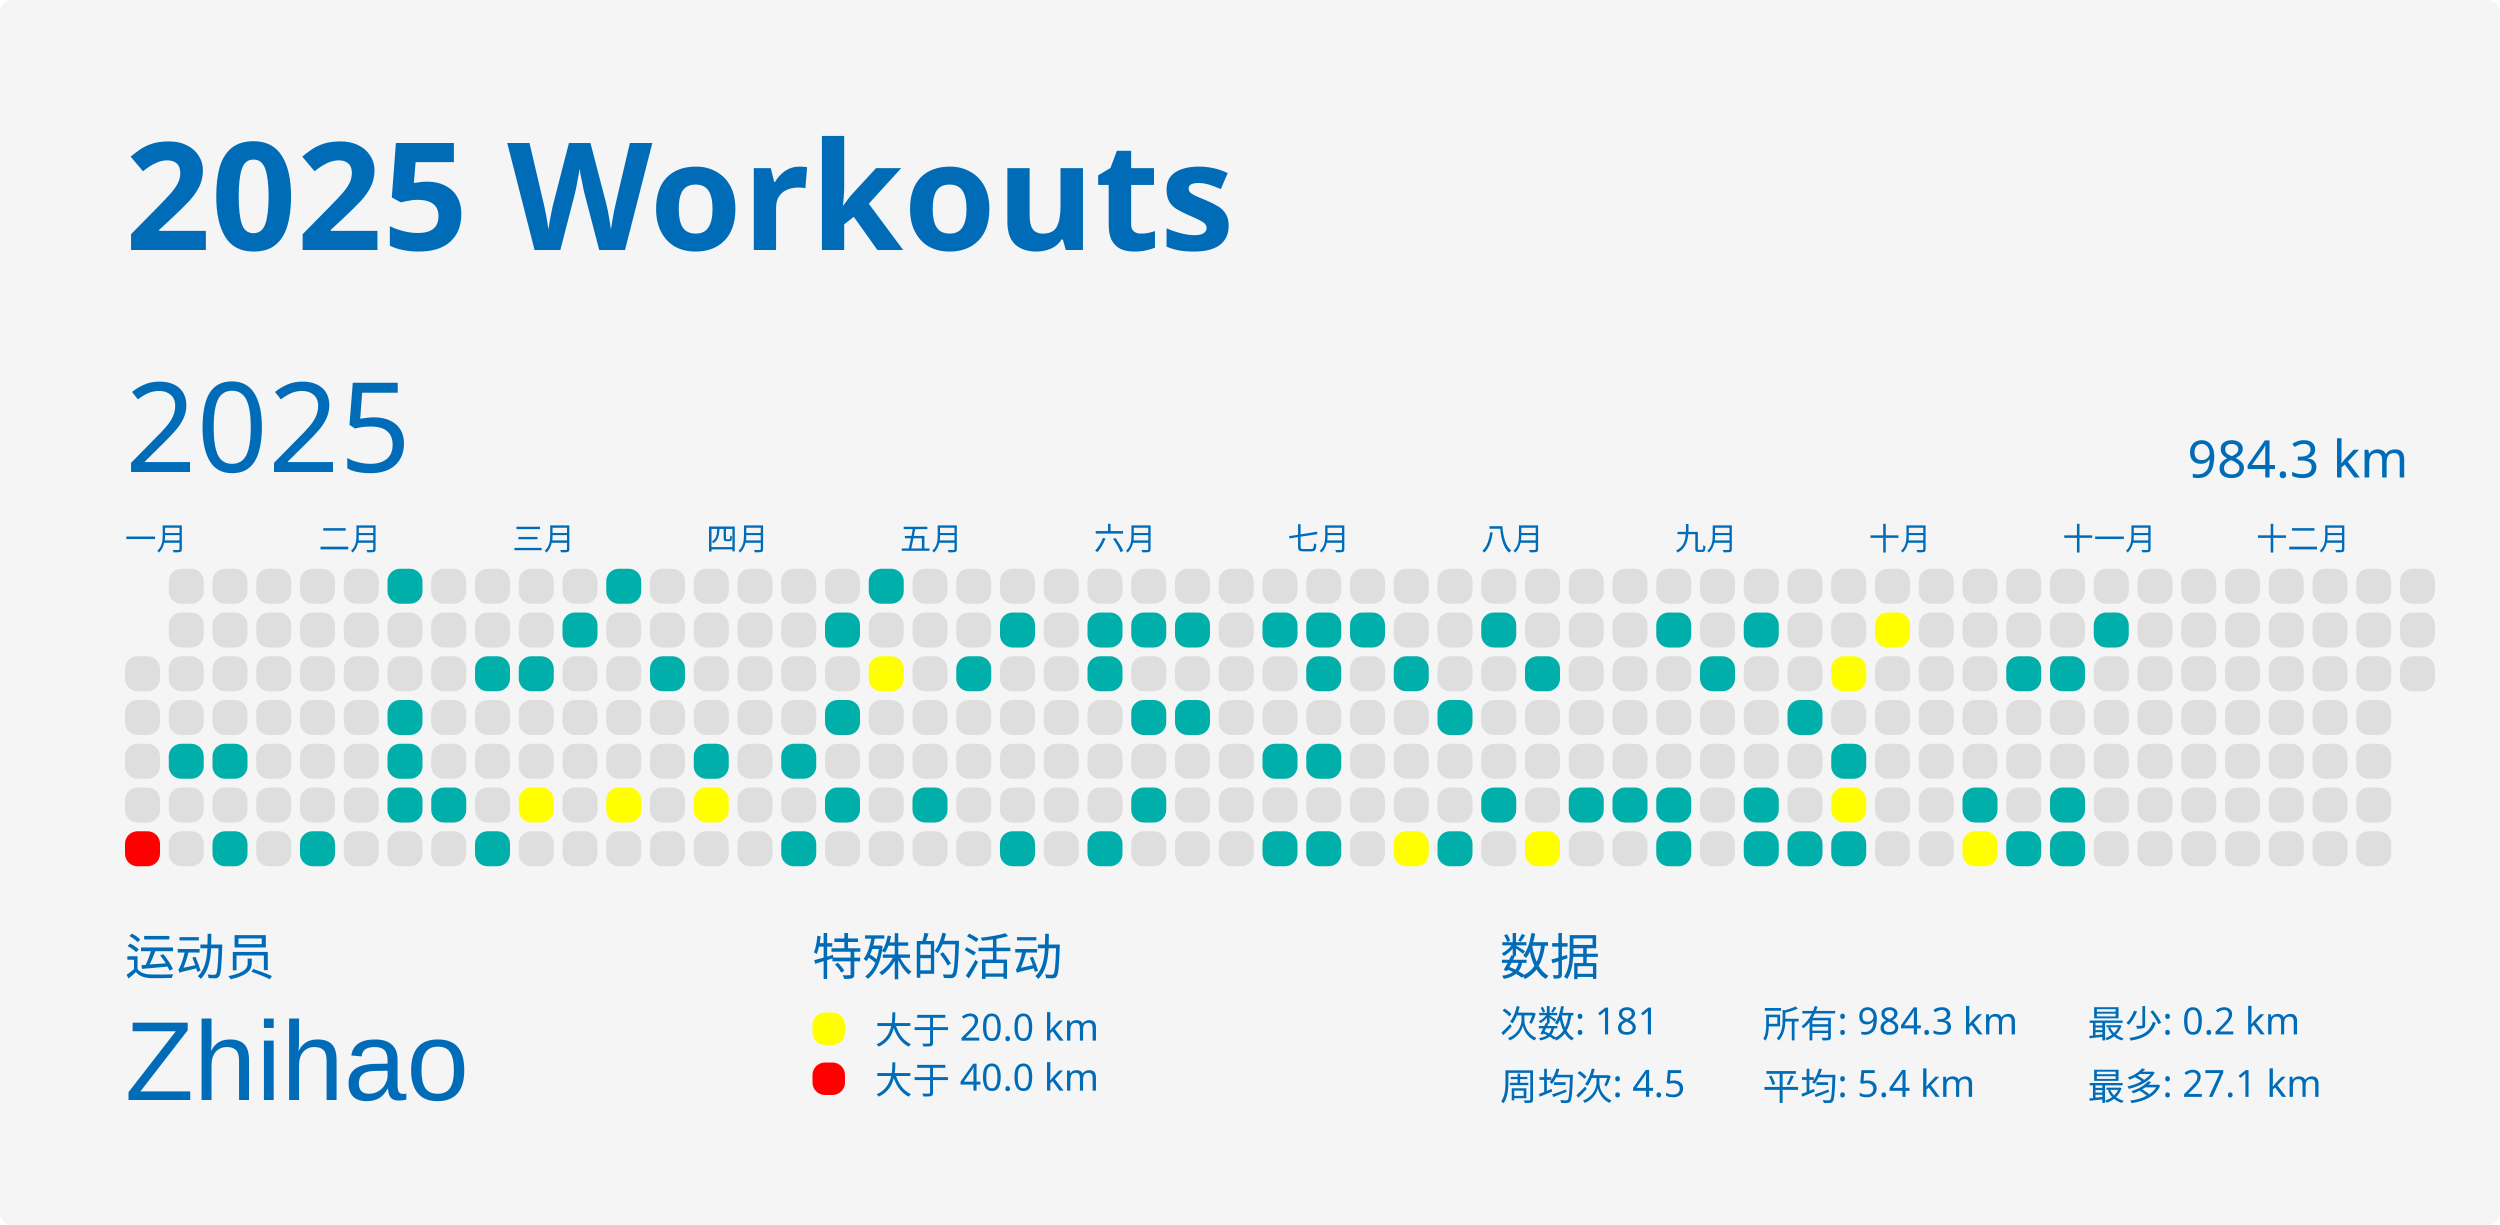
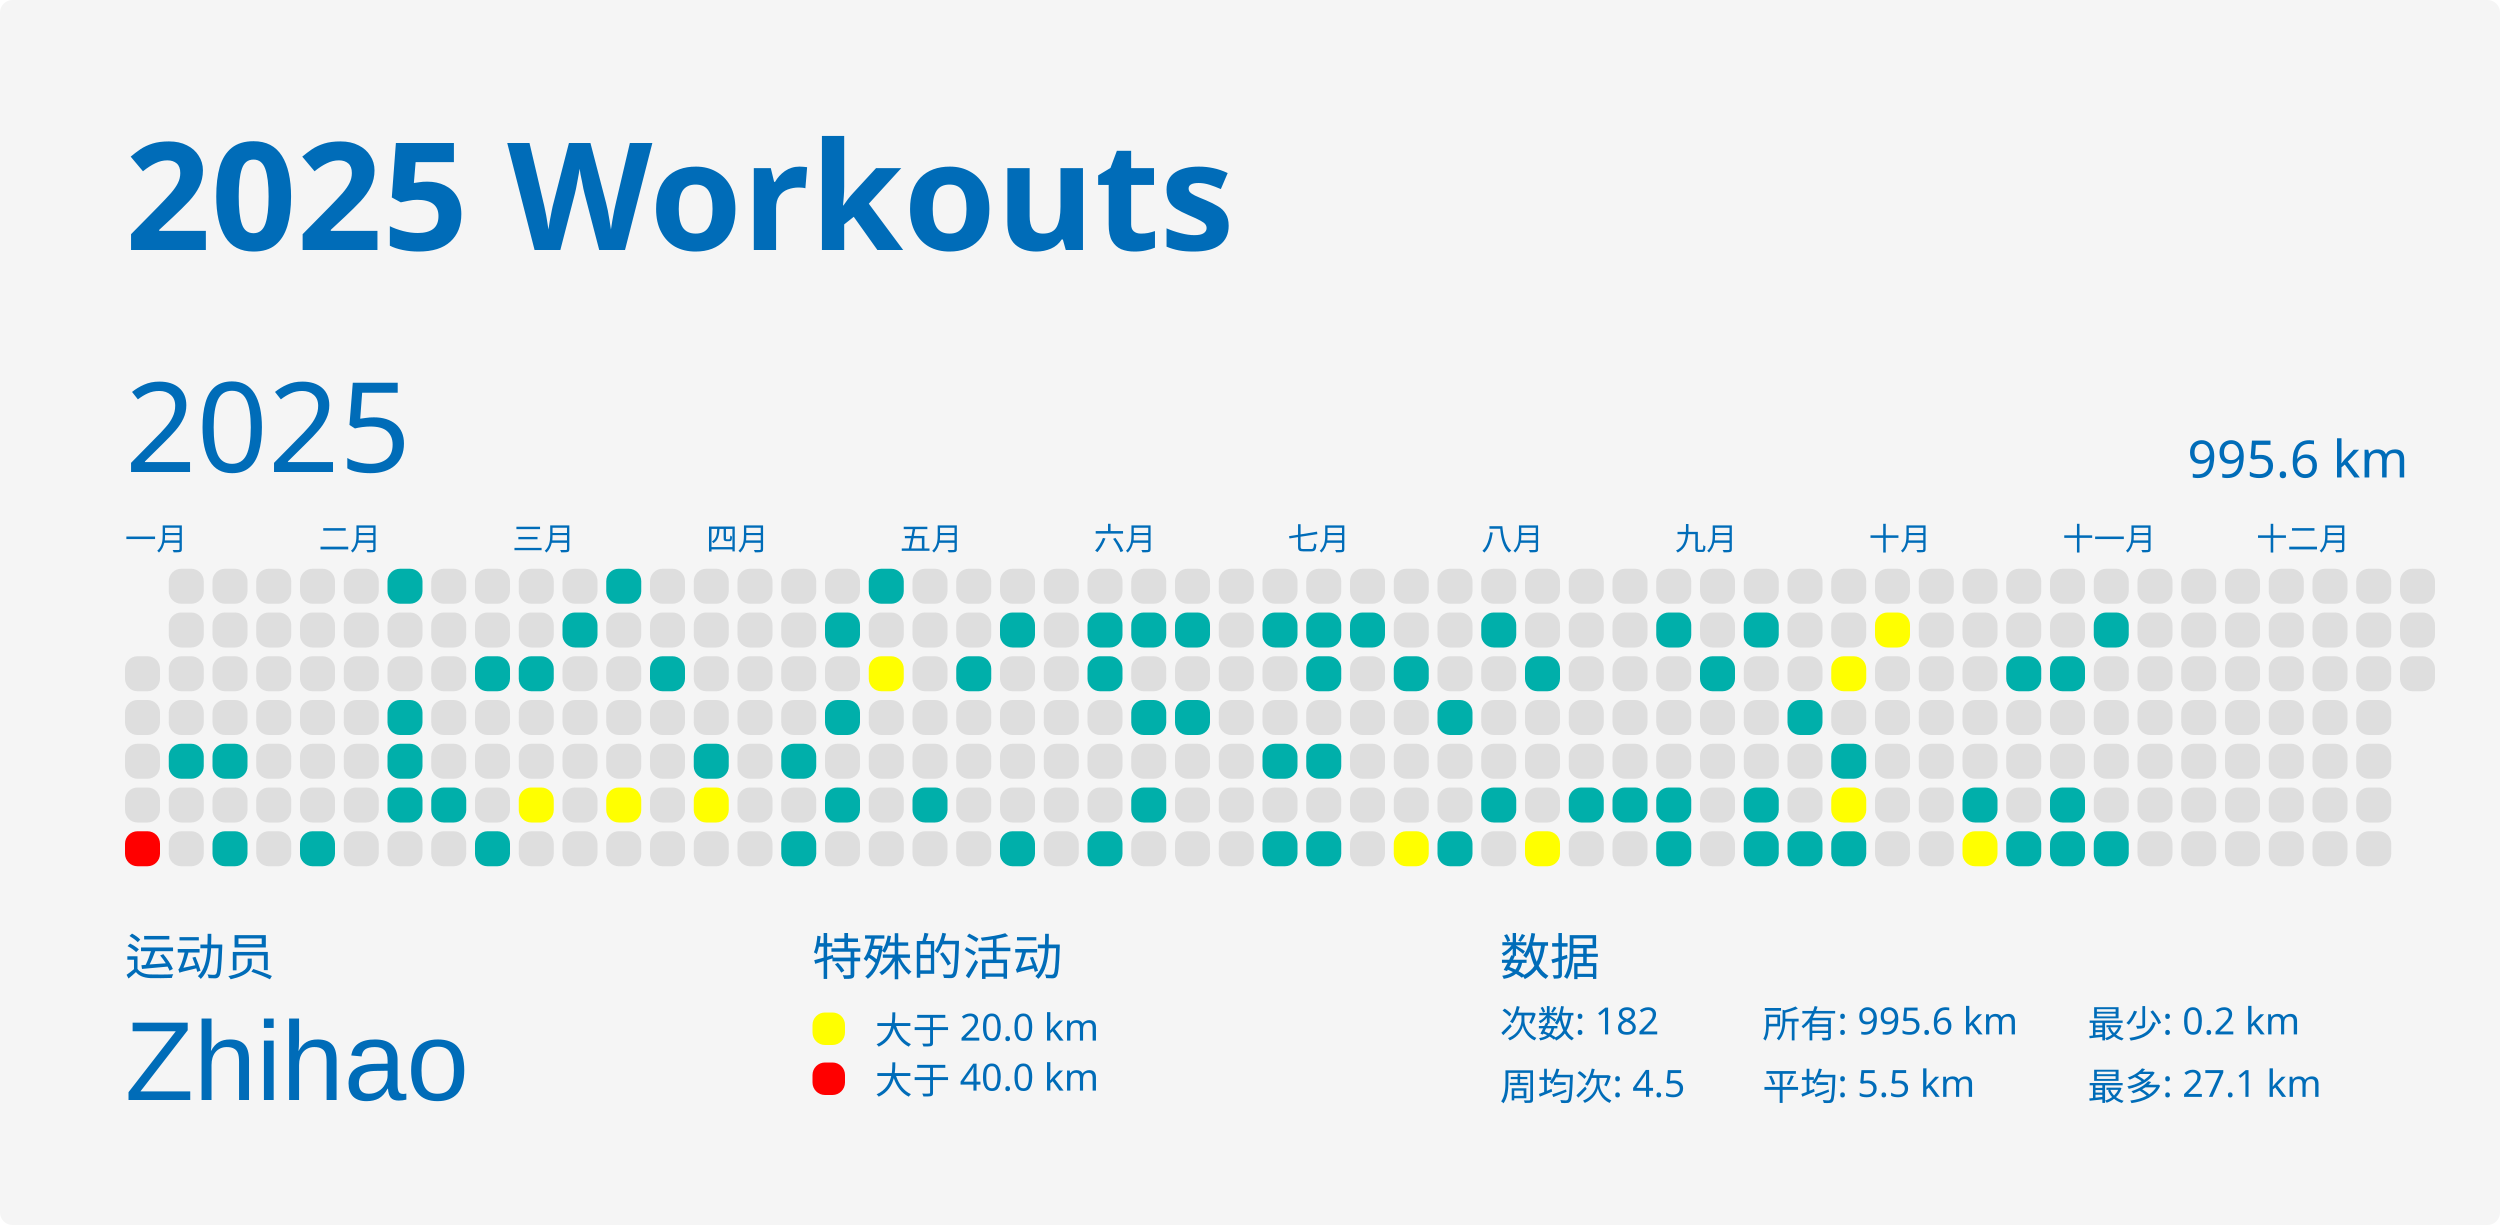
<svg xmlns="http://www.w3.org/2000/svg" baseProfile="full" height="98mm" version="1.1" viewBox="0,0,200,98" width="200mm">
  <defs />
  <rect fill="#f5f5f5" height="98" rx="1" ry="1" width="200" x="0" y="0" />
  <text fill="#006cb8" style="font-size:12px; font-family:MGI-Regular; font-weight:bold;" x="10" y="20">2025 Workouts</text>
  <text fill="#006cb8" style="font-size:4px; font-family:MGI-Regular" x="10" y="78">运动员</text>
  <text fill="#006cb8" style="font-size:9px; font-family:Arial" x="10" y="88">Zhihao</text>
  <text fill="#006cb8" style="font-size:4px; font-family:MGI-Regular" x="65" y="78">特殊的活动</text>
  <rect fill="yellow" height="2.6" rx="1" ry="1" width="2.6" x="65" y="81" />
  <text fill="#006cb8" style="font-size:3px; font-family:MGI-Regular" x="70" y="83.5">大于 20.0 km</text>
  <rect fill="red" height="2.6" rx="1" ry="1" width="2.6" x="65" y="85" />
  <text fill="#006cb8" style="font-size:3px; font-family:MGI-Regular" x="70" y="87.5">大于 40.0 km</text>
  <text fill="#006cb8" style="font-size:4px; font-family:MGI-Regular" x="120" y="78">数据</text>
-   <text fill="#006cb8" style="font-size:3px; font-family:MGI-Regular" x="120" y="83">次数: 181</text>
+   <text fill="#006cb8" style="font-size:3px; font-family:MGI-Regular" x="120" y="83">次数: 182</text>
  <text fill="#006cb8" style="font-size:3px; font-family:MGI-Regular" x="120" y="88">周均次: 4.5</text>
-   <text fill="#006cb8" style="font-size:3px; font-family:MGI-Regular" x="141" y="83">所有: 984.3 km</text>
-   <text fill="#006cb8" style="font-size:3px; font-family:MGI-Regular" x="141" y="88">平均: 5.4 km</text>
+   <text fill="#006cb8" style="font-size:3px; font-family:MGI-Regular" x="141" y="83">所有: 995.6 km</text>
+   <text fill="#006cb8" style="font-size:3px; font-family:MGI-Regular" x="141" y="88">平均: 5.5 km</text>
  <text fill="#006cb8" style="font-size:3px; font-family:MGI-Regular" x="167" y="83">最少: 0.2 km</text>
  <text fill="#006cb8" style="font-size:3px; font-family:MGI-Regular" x="167" y="88">最多: 27.1 km</text>
  <text dominant-baseline="hanging" fill="#006cb8" style="font-size:10.0px; font-family:MGI-Regular;" x="10" y="30">2025</text>
-   <text dominant-baseline="hanging" fill="#006cb8" style="font-size:4.125px; font-family:MGI-Regular;" x="175" y="35">984.3 km</text>
+   <text dominant-baseline="hanging" fill="#006cb8" style="font-size:4.125px; font-family:MGI-Regular;" x="175" y="35">995.6 km</text>
  <text fill="#006cb8" style="font-size:2.5px; font-family:MGI-Regular" x="10.0" y="44">一月</text>
  <text fill="#006cb8" style="font-size:2.5px; font-family:MGI-Regular" x="25.5" y="44">二月</text>
  <text fill="#006cb8" style="font-size:2.5px; font-family:MGI-Regular" x="41.0" y="44">三月</text>
  <text fill="#006cb8" style="font-size:2.5px; font-family:MGI-Regular" x="56.5" y="44">四月</text>
  <text fill="#006cb8" style="font-size:2.5px; font-family:MGI-Regular" x="72.0" y="44">五月</text>
  <text fill="#006cb8" style="font-size:2.5px; font-family:MGI-Regular" x="87.5" y="44">六月</text>
  <text fill="#006cb8" style="font-size:2.5px; font-family:MGI-Regular" x="103.0" y="44">七月</text>
  <text fill="#006cb8" style="font-size:2.5px; font-family:MGI-Regular" x="118.5" y="44">八月</text>
  <text fill="#006cb8" style="font-size:2.5px; font-family:MGI-Regular" x="134.0" y="44">九月</text>
  <text fill="#006cb8" style="font-size:2.5px; font-family:MGI-Regular" x="149.5" y="44">十月</text>
  <text fill="#006cb8" style="font-size:2.5px; font-family:MGI-Regular" x="165.0" y="44">十一月</text>
  <text fill="#006cb8" style="font-size:2.5px; font-family:MGI-Regular" x="180.5" y="44">十二月</text>
  <rect fill="#dedede" height="2.8" rx="1" ry="1" width="2.8" x="10.0" y="52.5" />
  <rect fill="#dedede" height="2.8" rx="1" ry="1" width="2.8" x="10.0" y="56.0" />
  <rect fill="#dedede" height="2.8" rx="1" ry="1" width="2.8" x="10.0" y="59.5" />
  <rect fill="#dedede" height="2.8" rx="1" ry="1" width="2.8" x="10.0" y="63.0" />
  <rect fill="red" height="2.8" rx="1" ry="1" width="2.8" x="10.0" y="66.5" />
  <rect fill="#dedede" height="2.8" rx="1" ry="1" width="2.8" x="13.5" y="45.5" />
  <rect fill="#dedede" height="2.8" rx="1" ry="1" width="2.8" x="13.5" y="49.0" />
  <rect fill="#dedede" height="2.8" rx="1" ry="1" width="2.8" x="13.5" y="52.5" />
  <rect fill="#dedede" height="2.8" rx="1" ry="1" width="2.8" x="13.5" y="56.0" />
  <rect fill="#00AFAA" height="2.8" rx="1" ry="1" width="2.8" x="13.5" y="59.5" />
  <rect fill="#dedede" height="2.8" rx="1" ry="1" width="2.8" x="13.5" y="63.0" />
  <rect fill="#dedede" height="2.8" rx="1" ry="1" width="2.8" x="13.5" y="66.5" />
  <rect fill="#dedede" height="2.8" rx="1" ry="1" width="2.8" x="17.0" y="45.5" />
  <rect fill="#dedede" height="2.8" rx="1" ry="1" width="2.8" x="17.0" y="49.0" />
  <rect fill="#dedede" height="2.8" rx="1" ry="1" width="2.8" x="17.0" y="52.5" />
  <rect fill="#dedede" height="2.8" rx="1" ry="1" width="2.8" x="17.0" y="56.0" />
  <rect fill="#00AFAA" height="2.8" rx="1" ry="1" width="2.8" x="17.0" y="59.5" />
  <rect fill="#dedede" height="2.8" rx="1" ry="1" width="2.8" x="17.0" y="63.0" />
  <rect fill="#00AFAA" height="2.8" rx="1" ry="1" width="2.8" x="17.0" y="66.5" />
  <rect fill="#dedede" height="2.8" rx="1" ry="1" width="2.8" x="20.5" y="45.5" />
  <rect fill="#dedede" height="2.8" rx="1" ry="1" width="2.8" x="20.5" y="49.0" />
  <rect fill="#dedede" height="2.8" rx="1" ry="1" width="2.8" x="20.5" y="52.5" />
  <rect fill="#dedede" height="2.8" rx="1" ry="1" width="2.8" x="20.5" y="56.0" />
  <rect fill="#dedede" height="2.8" rx="1" ry="1" width="2.8" x="20.5" y="59.5" />
  <rect fill="#dedede" height="2.8" rx="1" ry="1" width="2.8" x="20.5" y="63.0" />
  <rect fill="#dedede" height="2.8" rx="1" ry="1" width="2.8" x="20.5" y="66.5" />
  <rect fill="#dedede" height="2.8" rx="1" ry="1" width="2.8" x="24.0" y="45.5" />
  <rect fill="#dedede" height="2.8" rx="1" ry="1" width="2.8" x="24.0" y="49.0" />
  <rect fill="#dedede" height="2.8" rx="1" ry="1" width="2.8" x="24.0" y="52.5" />
  <rect fill="#dedede" height="2.8" rx="1" ry="1" width="2.8" x="24.0" y="56.0" />
  <rect fill="#dedede" height="2.8" rx="1" ry="1" width="2.8" x="24.0" y="59.5" />
  <rect fill="#dedede" height="2.8" rx="1" ry="1" width="2.8" x="24.0" y="63.0" />
  <rect fill="#00AFAA" height="2.8" rx="1" ry="1" width="2.8" x="24.0" y="66.5" />
  <rect fill="#dedede" height="2.8" rx="1" ry="1" width="2.8" x="27.5" y="45.5" />
  <rect fill="#dedede" height="2.8" rx="1" ry="1" width="2.8" x="27.5" y="49.0" />
  <rect fill="#dedede" height="2.8" rx="1" ry="1" width="2.8" x="27.5" y="52.5" />
  <rect fill="#dedede" height="2.8" rx="1" ry="1" width="2.8" x="27.5" y="56.0" />
  <rect fill="#dedede" height="2.8" rx="1" ry="1" width="2.8" x="27.5" y="59.5" />
  <rect fill="#dedede" height="2.8" rx="1" ry="1" width="2.8" x="27.5" y="63.0" />
  <rect fill="#dedede" height="2.8" rx="1" ry="1" width="2.8" x="27.5" y="66.5" />
  <rect fill="#00AFAA" height="2.8" rx="1" ry="1" width="2.8" x="31.0" y="45.5" />
  <rect fill="#dedede" height="2.8" rx="1" ry="1" width="2.8" x="31.0" y="49.0" />
  <rect fill="#dedede" height="2.8" rx="1" ry="1" width="2.8" x="31.0" y="52.5" />
  <rect fill="#00AFAA" height="2.8" rx="1" ry="1" width="2.8" x="31.0" y="56.0" />
  <rect fill="#00AFAA" height="2.8" rx="1" ry="1" width="2.8" x="31.0" y="59.5" />
  <rect fill="#00AFAA" height="2.8" rx="1" ry="1" width="2.8" x="31.0" y="63.0" />
  <rect fill="#dedede" height="2.8" rx="1" ry="1" width="2.8" x="31.0" y="66.5" />
  <rect fill="#dedede" height="2.8" rx="1" ry="1" width="2.8" x="34.5" y="45.5" />
  <rect fill="#dedede" height="2.8" rx="1" ry="1" width="2.8" x="34.5" y="49.0" />
  <rect fill="#dedede" height="2.8" rx="1" ry="1" width="2.8" x="34.5" y="52.5" />
  <rect fill="#dedede" height="2.8" rx="1" ry="1" width="2.8" x="34.5" y="56.0" />
  <rect fill="#dedede" height="2.8" rx="1" ry="1" width="2.8" x="34.5" y="59.5" />
  <rect fill="#00AFAA" height="2.8" rx="1" ry="1" width="2.8" x="34.5" y="63.0" />
  <rect fill="#dedede" height="2.8" rx="1" ry="1" width="2.8" x="34.5" y="66.5" />
  <rect fill="#dedede" height="2.8" rx="1" ry="1" width="2.8" x="38.0" y="45.5" />
  <rect fill="#dedede" height="2.8" rx="1" ry="1" width="2.8" x="38.0" y="49.0" />
  <rect fill="#00AFAA" height="2.8" rx="1" ry="1" width="2.8" x="38.0" y="52.5" />
  <rect fill="#dedede" height="2.8" rx="1" ry="1" width="2.8" x="38.0" y="56.0" />
  <rect fill="#dedede" height="2.8" rx="1" ry="1" width="2.8" x="38.0" y="59.5" />
  <rect fill="#dedede" height="2.8" rx="1" ry="1" width="2.8" x="38.0" y="63.0" />
  <rect fill="#00AFAA" height="2.8" rx="1" ry="1" width="2.8" x="38.0" y="66.5" />
  <rect fill="#dedede" height="2.8" rx="1" ry="1" width="2.8" x="41.5" y="45.5" />
  <rect fill="#dedede" height="2.8" rx="1" ry="1" width="2.8" x="41.5" y="49.0" />
  <rect fill="#00AFAA" height="2.8" rx="1" ry="1" width="2.8" x="41.5" y="52.5" />
  <rect fill="#dedede" height="2.8" rx="1" ry="1" width="2.8" x="41.5" y="56.0" />
  <rect fill="#dedede" height="2.8" rx="1" ry="1" width="2.8" x="41.5" y="59.5" />
  <rect fill="yellow" height="2.8" rx="1" ry="1" width="2.8" x="41.5" y="63.0" />
  <rect fill="#dedede" height="2.8" rx="1" ry="1" width="2.8" x="41.5" y="66.5" />
  <rect fill="#dedede" height="2.8" rx="1" ry="1" width="2.8" x="45.0" y="45.5" />
  <rect fill="#00AFAA" height="2.8" rx="1" ry="1" width="2.8" x="45.0" y="49.0" />
  <rect fill="#dedede" height="2.8" rx="1" ry="1" width="2.8" x="45.0" y="52.5" />
  <rect fill="#dedede" height="2.8" rx="1" ry="1" width="2.8" x="45.0" y="56.0" />
  <rect fill="#dedede" height="2.8" rx="1" ry="1" width="2.8" x="45.0" y="59.5" />
  <rect fill="#dedede" height="2.8" rx="1" ry="1" width="2.8" x="45.0" y="63.0" />
  <rect fill="#dedede" height="2.8" rx="1" ry="1" width="2.8" x="45.0" y="66.5" />
  <rect fill="#00AFAA" height="2.8" rx="1" ry="1" width="2.8" x="48.5" y="45.5" />
  <rect fill="#dedede" height="2.8" rx="1" ry="1" width="2.8" x="48.5" y="49.0" />
  <rect fill="#dedede" height="2.8" rx="1" ry="1" width="2.8" x="48.5" y="52.5" />
  <rect fill="#dedede" height="2.8" rx="1" ry="1" width="2.8" x="48.5" y="56.0" />
  <rect fill="#dedede" height="2.8" rx="1" ry="1" width="2.8" x="48.5" y="59.5" />
  <rect fill="yellow" height="2.8" rx="1" ry="1" width="2.8" x="48.5" y="63.0" />
  <rect fill="#dedede" height="2.8" rx="1" ry="1" width="2.8" x="48.5" y="66.5" />
  <rect fill="#dedede" height="2.8" rx="1" ry="1" width="2.8" x="52.0" y="45.5" />
  <rect fill="#dedede" height="2.8" rx="1" ry="1" width="2.8" x="52.0" y="49.0" />
  <rect fill="#00AFAA" height="2.8" rx="1" ry="1" width="2.8" x="52.0" y="52.5" />
  <rect fill="#dedede" height="2.8" rx="1" ry="1" width="2.8" x="52.0" y="56.0" />
  <rect fill="#dedede" height="2.8" rx="1" ry="1" width="2.8" x="52.0" y="59.5" />
  <rect fill="#dedede" height="2.8" rx="1" ry="1" width="2.8" x="52.0" y="63.0" />
  <rect fill="#dedede" height="2.8" rx="1" ry="1" width="2.8" x="52.0" y="66.5" />
  <rect fill="#dedede" height="2.8" rx="1" ry="1" width="2.8" x="55.5" y="45.5" />
  <rect fill="#dedede" height="2.8" rx="1" ry="1" width="2.8" x="55.5" y="49.0" />
  <rect fill="#dedede" height="2.8" rx="1" ry="1" width="2.8" x="55.5" y="52.5" />
  <rect fill="#dedede" height="2.8" rx="1" ry="1" width="2.8" x="55.5" y="56.0" />
  <rect fill="#00AFAA" height="2.8" rx="1" ry="1" width="2.8" x="55.5" y="59.5" />
  <rect fill="yellow" height="2.8" rx="1" ry="1" width="2.8" x="55.5" y="63.0" />
  <rect fill="#dedede" height="2.8" rx="1" ry="1" width="2.8" x="55.5" y="66.5" />
  <rect fill="#dedede" height="2.8" rx="1" ry="1" width="2.8" x="59.0" y="45.5" />
  <rect fill="#dedede" height="2.8" rx="1" ry="1" width="2.8" x="59.0" y="49.0" />
  <rect fill="#dedede" height="2.8" rx="1" ry="1" width="2.8" x="59.0" y="52.5" />
  <rect fill="#dedede" height="2.8" rx="1" ry="1" width="2.8" x="59.0" y="56.0" />
  <rect fill="#dedede" height="2.8" rx="1" ry="1" width="2.8" x="59.0" y="59.5" />
  <rect fill="#dedede" height="2.8" rx="1" ry="1" width="2.8" x="59.0" y="63.0" />
  <rect fill="#dedede" height="2.8" rx="1" ry="1" width="2.8" x="59.0" y="66.5" />
  <rect fill="#dedede" height="2.8" rx="1" ry="1" width="2.8" x="62.5" y="45.5" />
  <rect fill="#dedede" height="2.8" rx="1" ry="1" width="2.8" x="62.5" y="49.0" />
  <rect fill="#dedede" height="2.8" rx="1" ry="1" width="2.8" x="62.5" y="52.5" />
  <rect fill="#dedede" height="2.8" rx="1" ry="1" width="2.8" x="62.5" y="56.0" />
  <rect fill="#00AFAA" height="2.8" rx="1" ry="1" width="2.8" x="62.5" y="59.5" />
  <rect fill="#dedede" height="2.8" rx="1" ry="1" width="2.8" x="62.5" y="63.0" />
  <rect fill="#00AFAA" height="2.8" rx="1" ry="1" width="2.8" x="62.5" y="66.5" />
  <rect fill="#dedede" height="2.8" rx="1" ry="1" width="2.8" x="66.0" y="45.5" />
  <rect fill="#00AFAA" height="2.8" rx="1" ry="1" width="2.8" x="66.0" y="49.0" />
  <rect fill="#dedede" height="2.8" rx="1" ry="1" width="2.8" x="66.0" y="52.5" />
  <rect fill="#00AFAA" height="2.8" rx="1" ry="1" width="2.8" x="66.0" y="56.0" />
  <rect fill="#dedede" height="2.8" rx="1" ry="1" width="2.8" x="66.0" y="59.5" />
  <rect fill="#00AFAA" height="2.8" rx="1" ry="1" width="2.8" x="66.0" y="63.0" />
  <rect fill="#dedede" height="2.8" rx="1" ry="1" width="2.8" x="66.0" y="66.5" />
  <rect fill="#00AFAA" height="2.8" rx="1" ry="1" width="2.8" x="69.5" y="45.5" />
  <rect fill="#dedede" height="2.8" rx="1" ry="1" width="2.8" x="69.5" y="49.0" />
  <rect fill="yellow" height="2.8" rx="1" ry="1" width="2.8" x="69.5" y="52.5" />
  <rect fill="#dedede" height="2.8" rx="1" ry="1" width="2.8" x="69.5" y="56.0" />
  <rect fill="#dedede" height="2.8" rx="1" ry="1" width="2.8" x="69.5" y="59.5" />
  <rect fill="#dedede" height="2.8" rx="1" ry="1" width="2.8" x="69.5" y="63.0" />
  <rect fill="#dedede" height="2.8" rx="1" ry="1" width="2.8" x="69.5" y="66.5" />
  <rect fill="#dedede" height="2.8" rx="1" ry="1" width="2.8" x="73.0" y="45.5" />
  <rect fill="#dedede" height="2.8" rx="1" ry="1" width="2.8" x="73.0" y="49.0" />
  <rect fill="#dedede" height="2.8" rx="1" ry="1" width="2.8" x="73.0" y="52.5" />
  <rect fill="#dedede" height="2.8" rx="1" ry="1" width="2.8" x="73.0" y="56.0" />
  <rect fill="#dedede" height="2.8" rx="1" ry="1" width="2.8" x="73.0" y="59.5" />
  <rect fill="#00AFAA" height="2.8" rx="1" ry="1" width="2.8" x="73.0" y="63.0" />
  <rect fill="#dedede" height="2.8" rx="1" ry="1" width="2.8" x="73.0" y="66.5" />
  <rect fill="#dedede" height="2.8" rx="1" ry="1" width="2.8" x="76.5" y="45.5" />
  <rect fill="#dedede" height="2.8" rx="1" ry="1" width="2.8" x="76.5" y="49.0" />
  <rect fill="#00AFAA" height="2.8" rx="1" ry="1" width="2.8" x="76.5" y="52.5" />
  <rect fill="#dedede" height="2.8" rx="1" ry="1" width="2.8" x="76.5" y="56.0" />
  <rect fill="#dedede" height="2.8" rx="1" ry="1" width="2.8" x="76.5" y="59.5" />
  <rect fill="#dedede" height="2.8" rx="1" ry="1" width="2.8" x="76.5" y="63.0" />
  <rect fill="#dedede" height="2.8" rx="1" ry="1" width="2.8" x="76.5" y="66.5" />
  <rect fill="#dedede" height="2.8" rx="1" ry="1" width="2.8" x="80.0" y="45.5" />
  <rect fill="#00AFAA" height="2.8" rx="1" ry="1" width="2.8" x="80.0" y="49.0" />
  <rect fill="#dedede" height="2.8" rx="1" ry="1" width="2.8" x="80.0" y="52.5" />
  <rect fill="#dedede" height="2.8" rx="1" ry="1" width="2.8" x="80.0" y="56.0" />
  <rect fill="#dedede" height="2.8" rx="1" ry="1" width="2.8" x="80.0" y="59.5" />
  <rect fill="#dedede" height="2.8" rx="1" ry="1" width="2.8" x="80.0" y="63.0" />
  <rect fill="#00AFAA" height="2.8" rx="1" ry="1" width="2.8" x="80.0" y="66.5" />
  <rect fill="#dedede" height="2.8" rx="1" ry="1" width="2.8" x="83.5" y="45.5" />
  <rect fill="#dedede" height="2.8" rx="1" ry="1" width="2.8" x="83.5" y="49.0" />
  <rect fill="#dedede" height="2.8" rx="1" ry="1" width="2.8" x="83.5" y="52.5" />
  <rect fill="#dedede" height="2.8" rx="1" ry="1" width="2.8" x="83.5" y="56.0" />
  <rect fill="#dedede" height="2.8" rx="1" ry="1" width="2.8" x="83.5" y="59.5" />
  <rect fill="#dedede" height="2.8" rx="1" ry="1" width="2.8" x="83.5" y="63.0" />
  <rect fill="#dedede" height="2.8" rx="1" ry="1" width="2.8" x="83.5" y="66.5" />
  <rect fill="#dedede" height="2.8" rx="1" ry="1" width="2.8" x="87.0" y="45.5" />
  <rect fill="#00AFAA" height="2.8" rx="1" ry="1" width="2.8" x="87.0" y="49.0" />
  <rect fill="#00AFAA" height="2.8" rx="1" ry="1" width="2.8" x="87.0" y="52.5" />
  <rect fill="#dedede" height="2.8" rx="1" ry="1" width="2.8" x="87.0" y="56.0" />
  <rect fill="#dedede" height="2.8" rx="1" ry="1" width="2.8" x="87.0" y="59.5" />
  <rect fill="#dedede" height="2.8" rx="1" ry="1" width="2.8" x="87.0" y="63.0" />
  <rect fill="#00AFAA" height="2.8" rx="1" ry="1" width="2.8" x="87.0" y="66.5" />
  <rect fill="#dedede" height="2.8" rx="1" ry="1" width="2.8" x="90.5" y="45.5" />
  <rect fill="#00AFAA" height="2.8" rx="1" ry="1" width="2.8" x="90.5" y="49.0" />
  <rect fill="#dedede" height="2.8" rx="1" ry="1" width="2.8" x="90.5" y="52.5" />
  <rect fill="#00AFAA" height="2.8" rx="1" ry="1" width="2.8" x="90.5" y="56.0" />
  <rect fill="#dedede" height="2.8" rx="1" ry="1" width="2.8" x="90.5" y="59.5" />
  <rect fill="#00AFAA" height="2.8" rx="1" ry="1" width="2.8" x="90.5" y="63.0" />
  <rect fill="#dedede" height="2.8" rx="1" ry="1" width="2.8" x="90.5" y="66.5" />
  <rect fill="#dedede" height="2.8" rx="1" ry="1" width="2.8" x="94.0" y="45.5" />
  <rect fill="#00AFAA" height="2.8" rx="1" ry="1" width="2.8" x="94.0" y="49.0" />
  <rect fill="#dedede" height="2.8" rx="1" ry="1" width="2.8" x="94.0" y="52.5" />
  <rect fill="#00AFAA" height="2.8" rx="1" ry="1" width="2.8" x="94.0" y="56.0" />
  <rect fill="#dedede" height="2.8" rx="1" ry="1" width="2.8" x="94.0" y="59.5" />
  <rect fill="#dedede" height="2.8" rx="1" ry="1" width="2.8" x="94.0" y="63.0" />
  <rect fill="#dedede" height="2.8" rx="1" ry="1" width="2.8" x="94.0" y="66.5" />
  <rect fill="#dedede" height="2.8" rx="1" ry="1" width="2.8" x="97.5" y="45.5" />
  <rect fill="#dedede" height="2.8" rx="1" ry="1" width="2.8" x="97.5" y="49.0" />
  <rect fill="#dedede" height="2.8" rx="1" ry="1" width="2.8" x="97.5" y="52.5" />
  <rect fill="#dedede" height="2.8" rx="1" ry="1" width="2.8" x="97.5" y="56.0" />
  <rect fill="#dedede" height="2.8" rx="1" ry="1" width="2.8" x="97.5" y="59.5" />
  <rect fill="#dedede" height="2.8" rx="1" ry="1" width="2.8" x="97.5" y="63.0" />
  <rect fill="#dedede" height="2.8" rx="1" ry="1" width="2.8" x="97.5" y="66.5" />
  <rect fill="#dedede" height="2.8" rx="1" ry="1" width="2.8" x="101.0" y="45.5" />
  <rect fill="#00AFAA" height="2.8" rx="1" ry="1" width="2.8" x="101.0" y="49.0" />
  <rect fill="#dedede" height="2.8" rx="1" ry="1" width="2.8" x="101.0" y="52.5" />
  <rect fill="#dedede" height="2.8" rx="1" ry="1" width="2.8" x="101.0" y="56.0" />
  <rect fill="#00AFAA" height="2.8" rx="1" ry="1" width="2.8" x="101.0" y="59.5" />
  <rect fill="#dedede" height="2.8" rx="1" ry="1" width="2.8" x="101.0" y="63.0" />
  <rect fill="#00AFAA" height="2.8" rx="1" ry="1" width="2.8" x="101.0" y="66.5" />
  <rect fill="#dedede" height="2.8" rx="1" ry="1" width="2.8" x="104.5" y="45.5" />
  <rect fill="#00AFAA" height="2.8" rx="1" ry="1" width="2.8" x="104.5" y="49.0" />
  <rect fill="#00AFAA" height="2.8" rx="1" ry="1" width="2.8" x="104.5" y="52.5" />
  <rect fill="#dedede" height="2.8" rx="1" ry="1" width="2.8" x="104.5" y="56.0" />
  <rect fill="#00AFAA" height="2.8" rx="1" ry="1" width="2.8" x="104.5" y="59.5" />
  <rect fill="#dedede" height="2.8" rx="1" ry="1" width="2.8" x="104.5" y="63.0" />
  <rect fill="#00AFAA" height="2.8" rx="1" ry="1" width="2.8" x="104.5" y="66.5" />
  <rect fill="#dedede" height="2.8" rx="1" ry="1" width="2.8" x="108.0" y="45.5" />
  <rect fill="#00AFAA" height="2.8" rx="1" ry="1" width="2.8" x="108.0" y="49.0" />
  <rect fill="#dedede" height="2.8" rx="1" ry="1" width="2.8" x="108.0" y="52.5" />
  <rect fill="#dedede" height="2.8" rx="1" ry="1" width="2.8" x="108.0" y="56.0" />
  <rect fill="#dedede" height="2.8" rx="1" ry="1" width="2.8" x="108.0" y="59.5" />
  <rect fill="#dedede" height="2.8" rx="1" ry="1" width="2.8" x="108.0" y="63.0" />
  <rect fill="#dedede" height="2.8" rx="1" ry="1" width="2.8" x="108.0" y="66.5" />
  <rect fill="#dedede" height="2.8" rx="1" ry="1" width="2.8" x="111.5" y="45.5" />
  <rect fill="#dedede" height="2.8" rx="1" ry="1" width="2.8" x="111.5" y="49.0" />
  <rect fill="#00AFAA" height="2.8" rx="1" ry="1" width="2.8" x="111.5" y="52.5" />
  <rect fill="#dedede" height="2.8" rx="1" ry="1" width="2.8" x="111.5" y="56.0" />
  <rect fill="#dedede" height="2.8" rx="1" ry="1" width="2.8" x="111.5" y="59.5" />
  <rect fill="#dedede" height="2.8" rx="1" ry="1" width="2.8" x="111.5" y="63.0" />
  <rect fill="yellow" height="2.8" rx="1" ry="1" width="2.8" x="111.5" y="66.5" />
  <rect fill="#dedede" height="2.8" rx="1" ry="1" width="2.8" x="115.0" y="45.5" />
  <rect fill="#dedede" height="2.8" rx="1" ry="1" width="2.8" x="115.0" y="49.0" />
  <rect fill="#dedede" height="2.8" rx="1" ry="1" width="2.8" x="115.0" y="52.5" />
  <rect fill="#00AFAA" height="2.8" rx="1" ry="1" width="2.8" x="115.0" y="56.0" />
  <rect fill="#dedede" height="2.8" rx="1" ry="1" width="2.8" x="115.0" y="59.5" />
  <rect fill="#dedede" height="2.8" rx="1" ry="1" width="2.8" x="115.0" y="63.0" />
  <rect fill="#00AFAA" height="2.8" rx="1" ry="1" width="2.8" x="115.0" y="66.5" />
  <rect fill="#dedede" height="2.8" rx="1" ry="1" width="2.8" x="118.5" y="45.5" />
  <rect fill="#00AFAA" height="2.8" rx="1" ry="1" width="2.8" x="118.5" y="49.0" />
  <rect fill="#dedede" height="2.8" rx="1" ry="1" width="2.8" x="118.5" y="52.5" />
  <rect fill="#dedede" height="2.8" rx="1" ry="1" width="2.8" x="118.5" y="56.0" />
  <rect fill="#dedede" height="2.8" rx="1" ry="1" width="2.8" x="118.5" y="59.5" />
  <rect fill="#00AFAA" height="2.8" rx="1" ry="1" width="2.8" x="118.5" y="63.0" />
  <rect fill="#dedede" height="2.8" rx="1" ry="1" width="2.8" x="118.5" y="66.5" />
  <rect fill="#dedede" height="2.8" rx="1" ry="1" width="2.8" x="122.0" y="45.5" />
  <rect fill="#dedede" height="2.8" rx="1" ry="1" width="2.8" x="122.0" y="49.0" />
  <rect fill="#00AFAA" height="2.8" rx="1" ry="1" width="2.8" x="122.0" y="52.5" />
  <rect fill="#dedede" height="2.8" rx="1" ry="1" width="2.8" x="122.0" y="56.0" />
  <rect fill="#dedede" height="2.8" rx="1" ry="1" width="2.8" x="122.0" y="59.5" />
  <rect fill="#dedede" height="2.8" rx="1" ry="1" width="2.8" x="122.0" y="63.0" />
  <rect fill="yellow" height="2.8" rx="1" ry="1" width="2.8" x="122.0" y="66.5" />
  <rect fill="#dedede" height="2.8" rx="1" ry="1" width="2.8" x="125.5" y="45.5" />
  <rect fill="#dedede" height="2.8" rx="1" ry="1" width="2.8" x="125.5" y="49.0" />
  <rect fill="#dedede" height="2.8" rx="1" ry="1" width="2.8" x="125.5" y="52.5" />
  <rect fill="#dedede" height="2.8" rx="1" ry="1" width="2.8" x="125.5" y="56.0" />
  <rect fill="#dedede" height="2.8" rx="1" ry="1" width="2.8" x="125.5" y="59.5" />
  <rect fill="#00AFAA" height="2.8" rx="1" ry="1" width="2.8" x="125.5" y="63.0" />
  <rect fill="#dedede" height="2.8" rx="1" ry="1" width="2.8" x="125.5" y="66.5" />
  <rect fill="#dedede" height="2.8" rx="1" ry="1" width="2.8" x="129.0" y="45.5" />
  <rect fill="#dedede" height="2.8" rx="1" ry="1" width="2.8" x="129.0" y="49.0" />
  <rect fill="#dedede" height="2.8" rx="1" ry="1" width="2.8" x="129.0" y="52.5" />
  <rect fill="#dedede" height="2.8" rx="1" ry="1" width="2.8" x="129.0" y="56.0" />
  <rect fill="#dedede" height="2.8" rx="1" ry="1" width="2.8" x="129.0" y="59.5" />
  <rect fill="#00AFAA" height="2.8" rx="1" ry="1" width="2.8" x="129.0" y="63.0" />
  <rect fill="#dedede" height="2.8" rx="1" ry="1" width="2.8" x="129.0" y="66.5" />
  <rect fill="#dedede" height="2.8" rx="1" ry="1" width="2.8" x="132.5" y="45.5" />
  <rect fill="#00AFAA" height="2.8" rx="1" ry="1" width="2.8" x="132.5" y="49.0" />
  <rect fill="#dedede" height="2.8" rx="1" ry="1" width="2.8" x="132.5" y="52.5" />
  <rect fill="#dedede" height="2.8" rx="1" ry="1" width="2.8" x="132.5" y="56.0" />
  <rect fill="#dedede" height="2.8" rx="1" ry="1" width="2.8" x="132.5" y="59.5" />
  <rect fill="#00AFAA" height="2.8" rx="1" ry="1" width="2.8" x="132.5" y="63.0" />
  <rect fill="#00AFAA" height="2.8" rx="1" ry="1" width="2.8" x="132.5" y="66.5" />
  <rect fill="#dedede" height="2.8" rx="1" ry="1" width="2.8" x="136.0" y="45.5" />
  <rect fill="#dedede" height="2.8" rx="1" ry="1" width="2.8" x="136.0" y="49.0" />
  <rect fill="#00AFAA" height="2.8" rx="1" ry="1" width="2.8" x="136.0" y="52.5" />
  <rect fill="#dedede" height="2.8" rx="1" ry="1" width="2.8" x="136.0" y="56.0" />
  <rect fill="#dedede" height="2.8" rx="1" ry="1" width="2.8" x="136.0" y="59.5" />
  <rect fill="#dedede" height="2.8" rx="1" ry="1" width="2.8" x="136.0" y="63.0" />
  <rect fill="#dedede" height="2.8" rx="1" ry="1" width="2.8" x="136.0" y="66.5" />
  <rect fill="#dedede" height="2.8" rx="1" ry="1" width="2.8" x="139.5" y="45.5" />
  <rect fill="#00AFAA" height="2.8" rx="1" ry="1" width="2.8" x="139.5" y="49.0" />
  <rect fill="#dedede" height="2.8" rx="1" ry="1" width="2.8" x="139.5" y="52.5" />
  <rect fill="#dedede" height="2.8" rx="1" ry="1" width="2.8" x="139.5" y="56.0" />
  <rect fill="#dedede" height="2.8" rx="1" ry="1" width="2.8" x="139.5" y="59.5" />
  <rect fill="#00AFAA" height="2.8" rx="1" ry="1" width="2.8" x="139.5" y="63.0" />
  <rect fill="#00AFAA" height="2.8" rx="1" ry="1" width="2.8" x="139.5" y="66.5" />
  <rect fill="#dedede" height="2.8" rx="1" ry="1" width="2.8" x="143.0" y="45.5" />
  <rect fill="#dedede" height="2.8" rx="1" ry="1" width="2.8" x="143.0" y="49.0" />
  <rect fill="#dedede" height="2.8" rx="1" ry="1" width="2.8" x="143.0" y="52.5" />
  <rect fill="#00AFAA" height="2.8" rx="1" ry="1" width="2.8" x="143.0" y="56.0" />
  <rect fill="#dedede" height="2.8" rx="1" ry="1" width="2.8" x="143.0" y="59.5" />
  <rect fill="#dedede" height="2.8" rx="1" ry="1" width="2.8" x="143.0" y="63.0" />
  <rect fill="#00AFAA" height="2.8" rx="1" ry="1" width="2.8" x="143.0" y="66.5" />
  <rect fill="#dedede" height="2.8" rx="1" ry="1" width="2.8" x="146.5" y="45.5" />
  <rect fill="#dedede" height="2.8" rx="1" ry="1" width="2.8" x="146.5" y="49.0" />
  <rect fill="yellow" height="2.8" rx="1" ry="1" width="2.8" x="146.5" y="52.5" />
  <rect fill="#dedede" height="2.8" rx="1" ry="1" width="2.8" x="146.5" y="56.0" />
  <rect fill="#00AFAA" height="2.8" rx="1" ry="1" width="2.8" x="146.5" y="59.5" />
  <rect fill="yellow" height="2.8" rx="1" ry="1" width="2.8" x="146.5" y="63.0" />
  <rect fill="#00AFAA" height="2.8" rx="1" ry="1" width="2.8" x="146.5" y="66.5" />
  <rect fill="#dedede" height="2.8" rx="1" ry="1" width="2.8" x="150.0" y="45.5" />
  <rect fill="yellow" height="2.8" rx="1" ry="1" width="2.8" x="150.0" y="49.0" />
  <rect fill="#dedede" height="2.8" rx="1" ry="1" width="2.8" x="150.0" y="52.5" />
  <rect fill="#dedede" height="2.8" rx="1" ry="1" width="2.8" x="150.0" y="56.0" />
  <rect fill="#dedede" height="2.8" rx="1" ry="1" width="2.8" x="150.0" y="59.5" />
  <rect fill="#dedede" height="2.8" rx="1" ry="1" width="2.8" x="150.0" y="63.0" />
  <rect fill="#dedede" height="2.8" rx="1" ry="1" width="2.8" x="150.0" y="66.5" />
  <rect fill="#dedede" height="2.8" rx="1" ry="1" width="2.8" x="153.5" y="45.5" />
  <rect fill="#dedede" height="2.8" rx="1" ry="1" width="2.8" x="153.5" y="49.0" />
  <rect fill="#dedede" height="2.8" rx="1" ry="1" width="2.8" x="153.5" y="52.5" />
  <rect fill="#dedede" height="2.8" rx="1" ry="1" width="2.8" x="153.5" y="56.0" />
  <rect fill="#dedede" height="2.8" rx="1" ry="1" width="2.8" x="153.5" y="59.5" />
  <rect fill="#dedede" height="2.8" rx="1" ry="1" width="2.8" x="153.5" y="63.0" />
  <rect fill="#dedede" height="2.8" rx="1" ry="1" width="2.8" x="153.5" y="66.5" />
  <rect fill="#dedede" height="2.8" rx="1" ry="1" width="2.8" x="157.0" y="45.5" />
  <rect fill="#dedede" height="2.8" rx="1" ry="1" width="2.8" x="157.0" y="49.0" />
  <rect fill="#dedede" height="2.8" rx="1" ry="1" width="2.8" x="157.0" y="52.5" />
  <rect fill="#dedede" height="2.8" rx="1" ry="1" width="2.8" x="157.0" y="56.0" />
  <rect fill="#dedede" height="2.8" rx="1" ry="1" width="2.8" x="157.0" y="59.5" />
  <rect fill="#00AFAA" height="2.8" rx="1" ry="1" width="2.8" x="157.0" y="63.0" />
  <rect fill="yellow" height="2.8" rx="1" ry="1" width="2.8" x="157.0" y="66.5" />
  <rect fill="#dedede" height="2.8" rx="1" ry="1" width="2.8" x="160.5" y="45.5" />
  <rect fill="#dedede" height="2.8" rx="1" ry="1" width="2.8" x="160.5" y="49.0" />
  <rect fill="#00AFAA" height="2.8" rx="1" ry="1" width="2.8" x="160.5" y="52.5" />
  <rect fill="#dedede" height="2.8" rx="1" ry="1" width="2.8" x="160.5" y="56.0" />
  <rect fill="#dedede" height="2.8" rx="1" ry="1" width="2.8" x="160.5" y="59.5" />
  <rect fill="#dedede" height="2.8" rx="1" ry="1" width="2.8" x="160.5" y="63.0" />
  <rect fill="#00AFAA" height="2.8" rx="1" ry="1" width="2.8" x="160.5" y="66.5" />
  <rect fill="#dedede" height="2.8" rx="1" ry="1" width="2.8" x="164.0" y="45.5" />
  <rect fill="#dedede" height="2.8" rx="1" ry="1" width="2.8" x="164.0" y="49.0" />
  <rect fill="#00AFAA" height="2.8" rx="1" ry="1" width="2.8" x="164.0" y="52.5" />
  <rect fill="#dedede" height="2.8" rx="1" ry="1" width="2.8" x="164.0" y="56.0" />
  <rect fill="#dedede" height="2.8" rx="1" ry="1" width="2.8" x="164.0" y="59.5" />
  <rect fill="#00AFAA" height="2.8" rx="1" ry="1" width="2.8" x="164.0" y="63.0" />
  <rect fill="#00AFAA" height="2.8" rx="1" ry="1" width="2.8" x="164.0" y="66.5" />
  <rect fill="#dedede" height="2.8" rx="1" ry="1" width="2.8" x="167.5" y="45.5" />
  <rect fill="#00AFAA" height="2.8" rx="1" ry="1" width="2.8" x="167.5" y="49.0" />
  <rect fill="#dedede" height="2.8" rx="1" ry="1" width="2.8" x="167.5" y="52.5" />
  <rect fill="#dedede" height="2.8" rx="1" ry="1" width="2.8" x="167.5" y="56.0" />
  <rect fill="#dedede" height="2.8" rx="1" ry="1" width="2.8" x="167.5" y="59.5" />
  <rect fill="#dedede" height="2.8" rx="1" ry="1" width="2.8" x="167.5" y="63.0" />
-   <rect fill="#dedede" height="2.8" rx="1" ry="1" width="2.8" x="167.5" y="66.5" />
+   <rect fill="#00AFAA" height="2.8" rx="1" ry="1" width="2.8" x="167.5" y="66.5" />
  <rect fill="#dedede" height="2.8" rx="1" ry="1" width="2.8" x="171.0" y="45.5" />
  <rect fill="#dedede" height="2.8" rx="1" ry="1" width="2.8" x="171.0" y="49.0" />
  <rect fill="#dedede" height="2.8" rx="1" ry="1" width="2.8" x="171.0" y="52.5" />
  <rect fill="#dedede" height="2.8" rx="1" ry="1" width="2.8" x="171.0" y="56.0" />
  <rect fill="#dedede" height="2.8" rx="1" ry="1" width="2.8" x="171.0" y="59.5" />
  <rect fill="#dedede" height="2.8" rx="1" ry="1" width="2.8" x="171.0" y="63.0" />
  <rect fill="#dedede" height="2.8" rx="1" ry="1" width="2.8" x="171.0" y="66.5" />
  <rect fill="#dedede" height="2.8" rx="1" ry="1" width="2.8" x="174.5" y="45.5" />
  <rect fill="#dedede" height="2.8" rx="1" ry="1" width="2.8" x="174.5" y="49.0" />
  <rect fill="#dedede" height="2.8" rx="1" ry="1" width="2.8" x="174.5" y="52.5" />
  <rect fill="#dedede" height="2.8" rx="1" ry="1" width="2.8" x="174.5" y="56.0" />
  <rect fill="#dedede" height="2.8" rx="1" ry="1" width="2.8" x="174.5" y="59.5" />
  <rect fill="#dedede" height="2.8" rx="1" ry="1" width="2.8" x="174.5" y="63.0" />
  <rect fill="#dedede" height="2.8" rx="1" ry="1" width="2.8" x="174.5" y="66.5" />
  <rect fill="#dedede" height="2.8" rx="1" ry="1" width="2.8" x="178.0" y="45.5" />
  <rect fill="#dedede" height="2.8" rx="1" ry="1" width="2.8" x="178.0" y="49.0" />
  <rect fill="#dedede" height="2.8" rx="1" ry="1" width="2.8" x="178.0" y="52.5" />
  <rect fill="#dedede" height="2.8" rx="1" ry="1" width="2.8" x="178.0" y="56.0" />
  <rect fill="#dedede" height="2.8" rx="1" ry="1" width="2.8" x="178.0" y="59.5" />
  <rect fill="#dedede" height="2.8" rx="1" ry="1" width="2.8" x="178.0" y="63.0" />
  <rect fill="#dedede" height="2.8" rx="1" ry="1" width="2.8" x="178.0" y="66.5" />
  <rect fill="#dedede" height="2.8" rx="1" ry="1" width="2.8" x="181.5" y="45.5" />
  <rect fill="#dedede" height="2.8" rx="1" ry="1" width="2.8" x="181.5" y="49.0" />
  <rect fill="#dedede" height="2.8" rx="1" ry="1" width="2.8" x="181.5" y="52.5" />
  <rect fill="#dedede" height="2.8" rx="1" ry="1" width="2.8" x="181.5" y="56.0" />
  <rect fill="#dedede" height="2.8" rx="1" ry="1" width="2.8" x="181.5" y="59.5" />
  <rect fill="#dedede" height="2.8" rx="1" ry="1" width="2.8" x="181.5" y="63.0" />
  <rect fill="#dedede" height="2.8" rx="1" ry="1" width="2.8" x="181.5" y="66.5" />
  <rect fill="#dedede" height="2.8" rx="1" ry="1" width="2.8" x="185.0" y="45.5" />
  <rect fill="#dedede" height="2.8" rx="1" ry="1" width="2.8" x="185.0" y="49.0" />
  <rect fill="#dedede" height="2.8" rx="1" ry="1" width="2.8" x="185.0" y="52.5" />
  <rect fill="#dedede" height="2.8" rx="1" ry="1" width="2.8" x="185.0" y="56.0" />
  <rect fill="#dedede" height="2.8" rx="1" ry="1" width="2.8" x="185.0" y="59.5" />
  <rect fill="#dedede" height="2.8" rx="1" ry="1" width="2.8" x="185.0" y="63.0" />
  <rect fill="#dedede" height="2.8" rx="1" ry="1" width="2.8" x="185.0" y="66.5" />
  <rect fill="#dedede" height="2.8" rx="1" ry="1" width="2.8" x="188.5" y="45.5" />
  <rect fill="#dedede" height="2.8" rx="1" ry="1" width="2.8" x="188.5" y="49.0" />
  <rect fill="#dedede" height="2.8" rx="1" ry="1" width="2.8" x="188.5" y="52.5" />
  <rect fill="#dedede" height="2.8" rx="1" ry="1" width="2.8" x="188.5" y="56.0" />
  <rect fill="#dedede" height="2.8" rx="1" ry="1" width="2.8" x="188.5" y="59.5" />
  <rect fill="#dedede" height="2.8" rx="1" ry="1" width="2.8" x="188.5" y="63.0" />
  <rect fill="#dedede" height="2.8" rx="1" ry="1" width="2.8" x="188.5" y="66.5" />
  <rect fill="#dedede" height="2.8" rx="1" ry="1" width="2.8" x="192.0" y="45.5" />
  <rect fill="#dedede" height="2.8" rx="1" ry="1" width="2.8" x="192.0" y="49.0" />
  <rect fill="#dedede" height="2.8" rx="1" ry="1" width="2.8" x="192.0" y="52.5" />
</svg>
